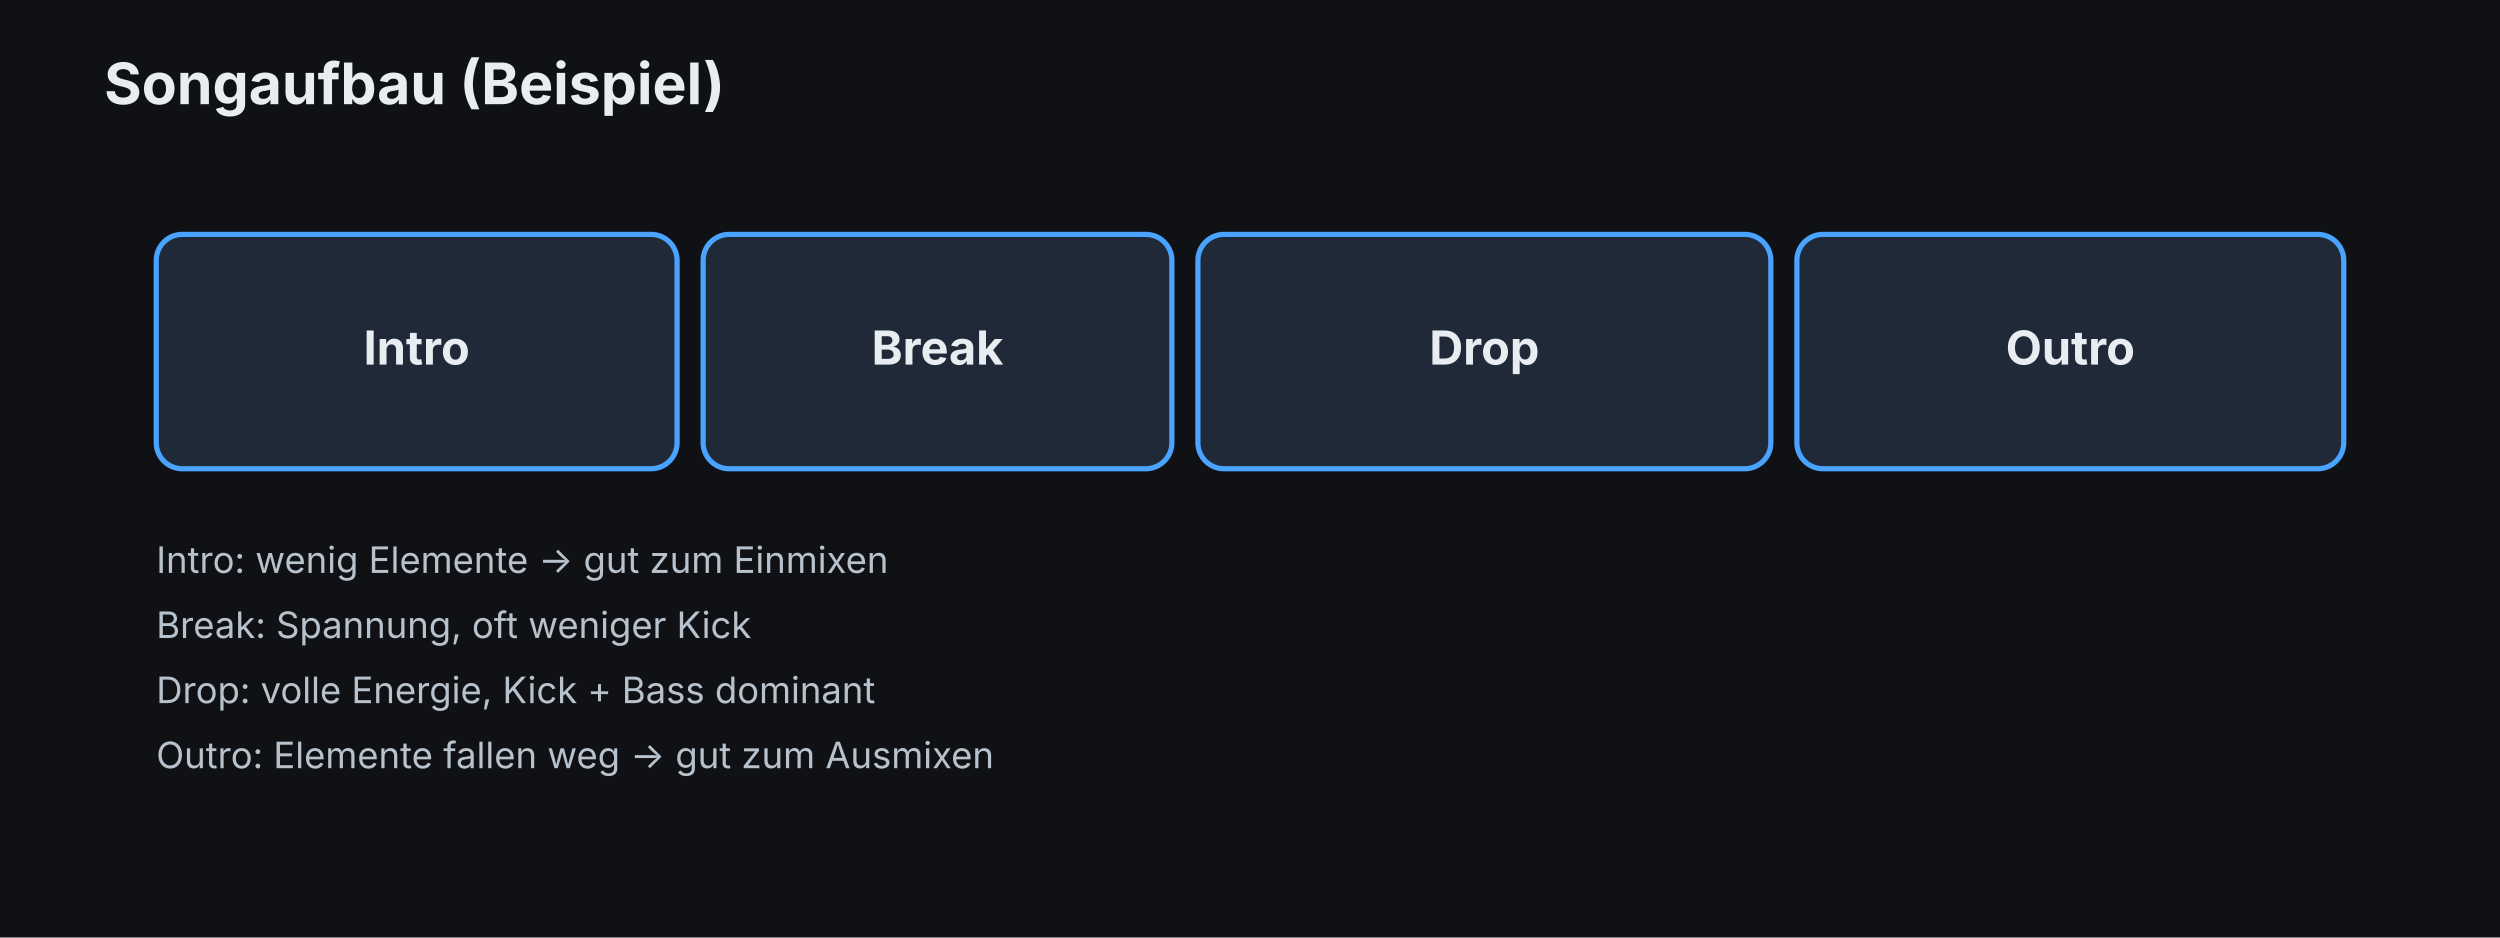
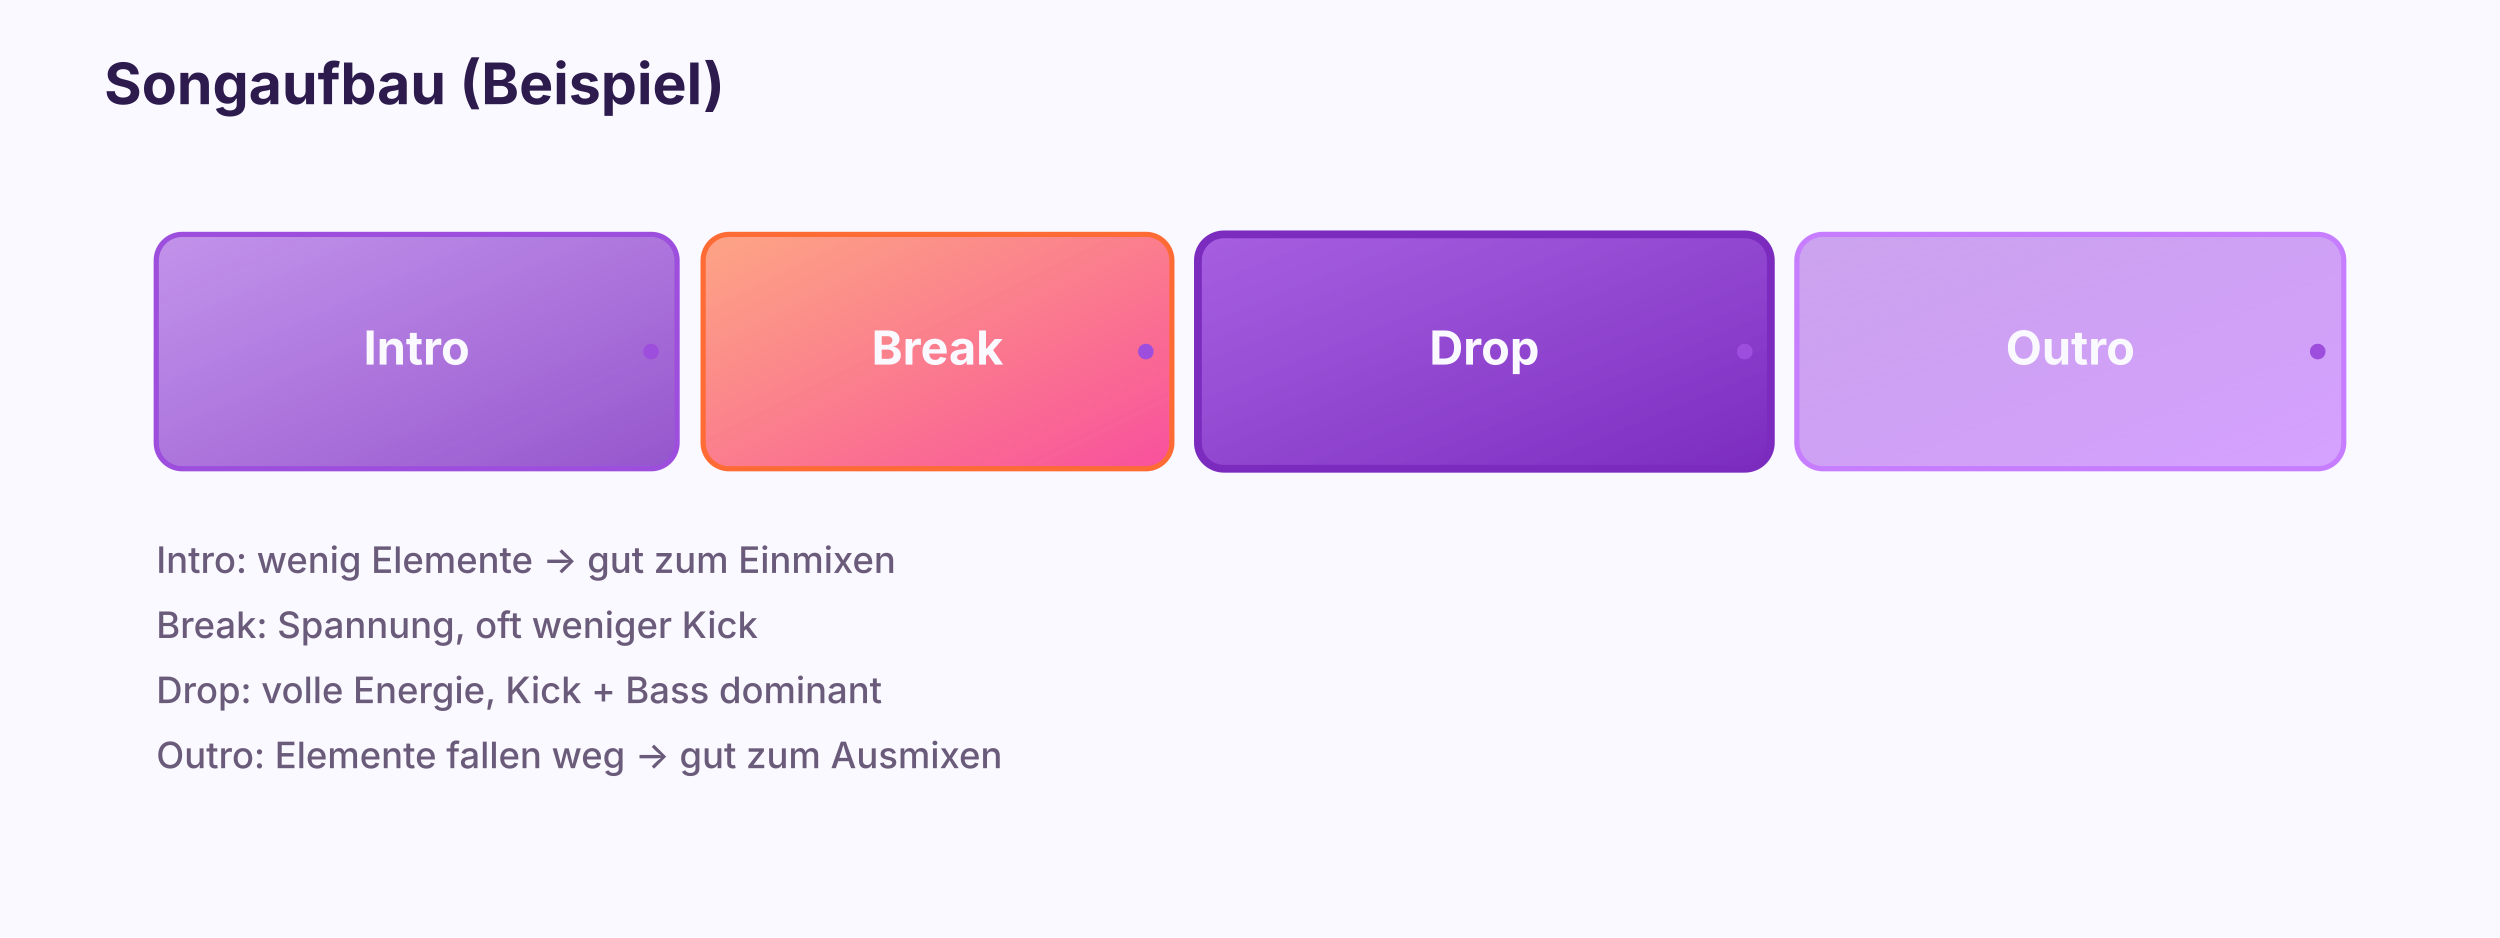
<svg xmlns="http://www.w3.org/2000/svg" width="960" height="360" viewBox="0 0 960 360" role="img" aria-label="Songaufbau: Intro, Break, Drop, Outro">
-   <rect width="100%" height="100%" fill="#0f1115" />
-   <g font-family="Inter, Arial, sans-serif" fill="#e8edf2">
+   <defs>
+     <linearGradient id="introGradient" x1="0%" y1="0%" x2="100%" y2="100%">
+       <stop offset="0%" style="stop-color:#9d4edd;stop-opacity:0.6" />
+       <stop offset="100%" style="stop-color:#7b2cbf;stop-opacity:0.8" />
+     </linearGradient>
+     <linearGradient id="breakGradient" x1="0%" y1="0%" x2="100%" y2="100%">
+       <stop offset="0%" style="stop-color:#ff6b35;stop-opacity:0.6" />
+       <stop offset="100%" style="stop-color:#f72585;stop-opacity:0.8" />
+     </linearGradient>
+     <linearGradient id="dropGradient" x1="0%" y1="0%" x2="100%" y2="100%">
+       <stop offset="0%" style="stop-color:#9d4edd;stop-opacity:0.9" />
+       <stop offset="100%" style="stop-color:#7b2cbf;stop-opacity:1" />
+     </linearGradient>
+     <linearGradient id="outroGradient" x1="0%" y1="0%" x2="100%" y2="100%">
+       <stop offset="0%" style="stop-color:#9d4edd;stop-opacity:0.5" />
+       <stop offset="100%" style="stop-color:#c77dff;stop-opacity:0.7" />
+     </linearGradient>
+   </defs>
+   <rect width="100%" height="100%" fill="#faf9ff" />
+   <g font-family="Inter, Arial, sans-serif" fill="#2d1b4e">
    <text x="40" y="40" font-size="22" font-weight="700">Songaufbau (Beispiel)</text>
  </g>
-   <g fill="#1f2937" stroke="#4aa3ff" stroke-width="2">
-     <rect x="60" y="90" width="200" height="90" rx="10" />
-     <rect x="270" y="90" width="180" height="90" rx="10" />
-     <rect x="460" y="90" width="220" height="90" rx="10" />
-     <rect x="690" y="90" width="210" height="90" rx="10" />
+   <g>
+     <rect x="60" y="90" width="200" height="90" rx="10" fill="url(#introGradient)" stroke="#9d4edd" stroke-width="2" />
+     <rect x="270" y="90" width="180" height="90" rx="10" fill="url(#breakGradient)" stroke="#ff6b35" stroke-width="2" />
+     <rect x="460" y="90" width="220" height="90" rx="10" fill="url(#dropGradient)" stroke="#7b2cbf" stroke-width="3" />
+     <rect x="690" y="90" width="210" height="90" rx="10" fill="url(#outroGradient)" stroke="#c77dff" stroke-width="2" />
  </g>
-   <g font-family="Inter, Arial, sans-serif" font-size="18" fill="#e8edf2" text-anchor="middle">
+   <g font-family="Inter, Arial, sans-serif" font-size="18" fill="#faf9ff" text-anchor="middle">
    <text x="160" y="140" font-weight="700">Intro</text>
    <text x="360" y="140" font-weight="700">Break</text>
    <text x="570" y="140" font-weight="700">Drop</text>
    <text x="795" y="140" font-weight="700">Outro</text>
  </g>
-   <g font-family="Inter, Arial, sans-serif" font-size="14" fill="#b7c2cc">
+   <g font-family="Inter, Arial, sans-serif" font-size="14" font-weight="500" fill="#6b5b7b">
    <text x="60" y="220">Intro: wenig Elemente → gut zum Einmixen</text>
    <text x="60" y="245">Break: Spannung, oft weniger Kick</text>
    <text x="60" y="270">Drop: volle Energie, Kick + Bass dominant</text>
    <text x="60" y="295">Outro: Elemente fallen weg → gut zum Ausmixen</text>
  </g>
+   <g fill="#9d4edd">
+     <circle cx="250" cy="135" r="3" />
+     <circle cx="440" cy="135" r="3" />
+     <circle cx="670" cy="135" r="3" />
+     <circle cx="890" cy="135" r="3" />
+   </g>
</svg>
